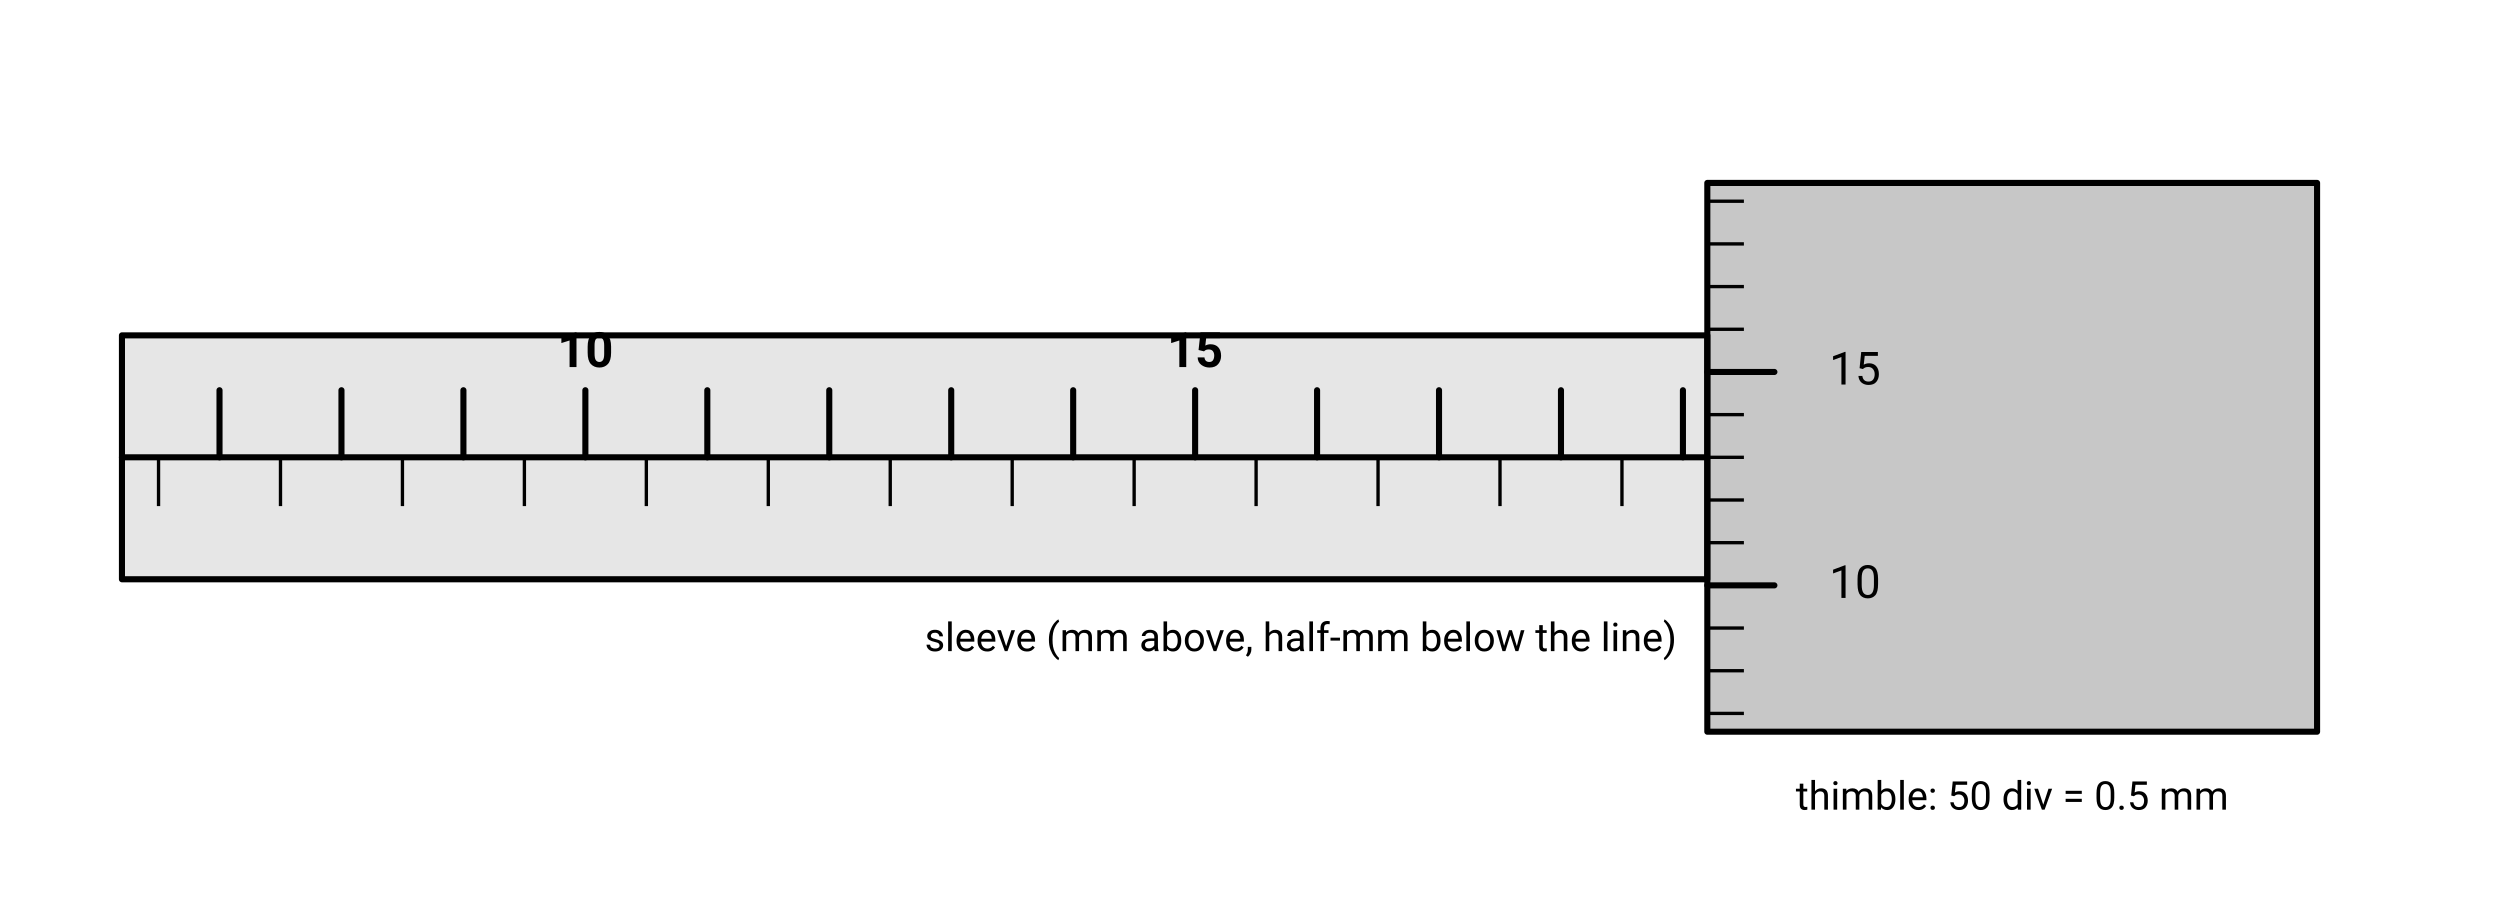
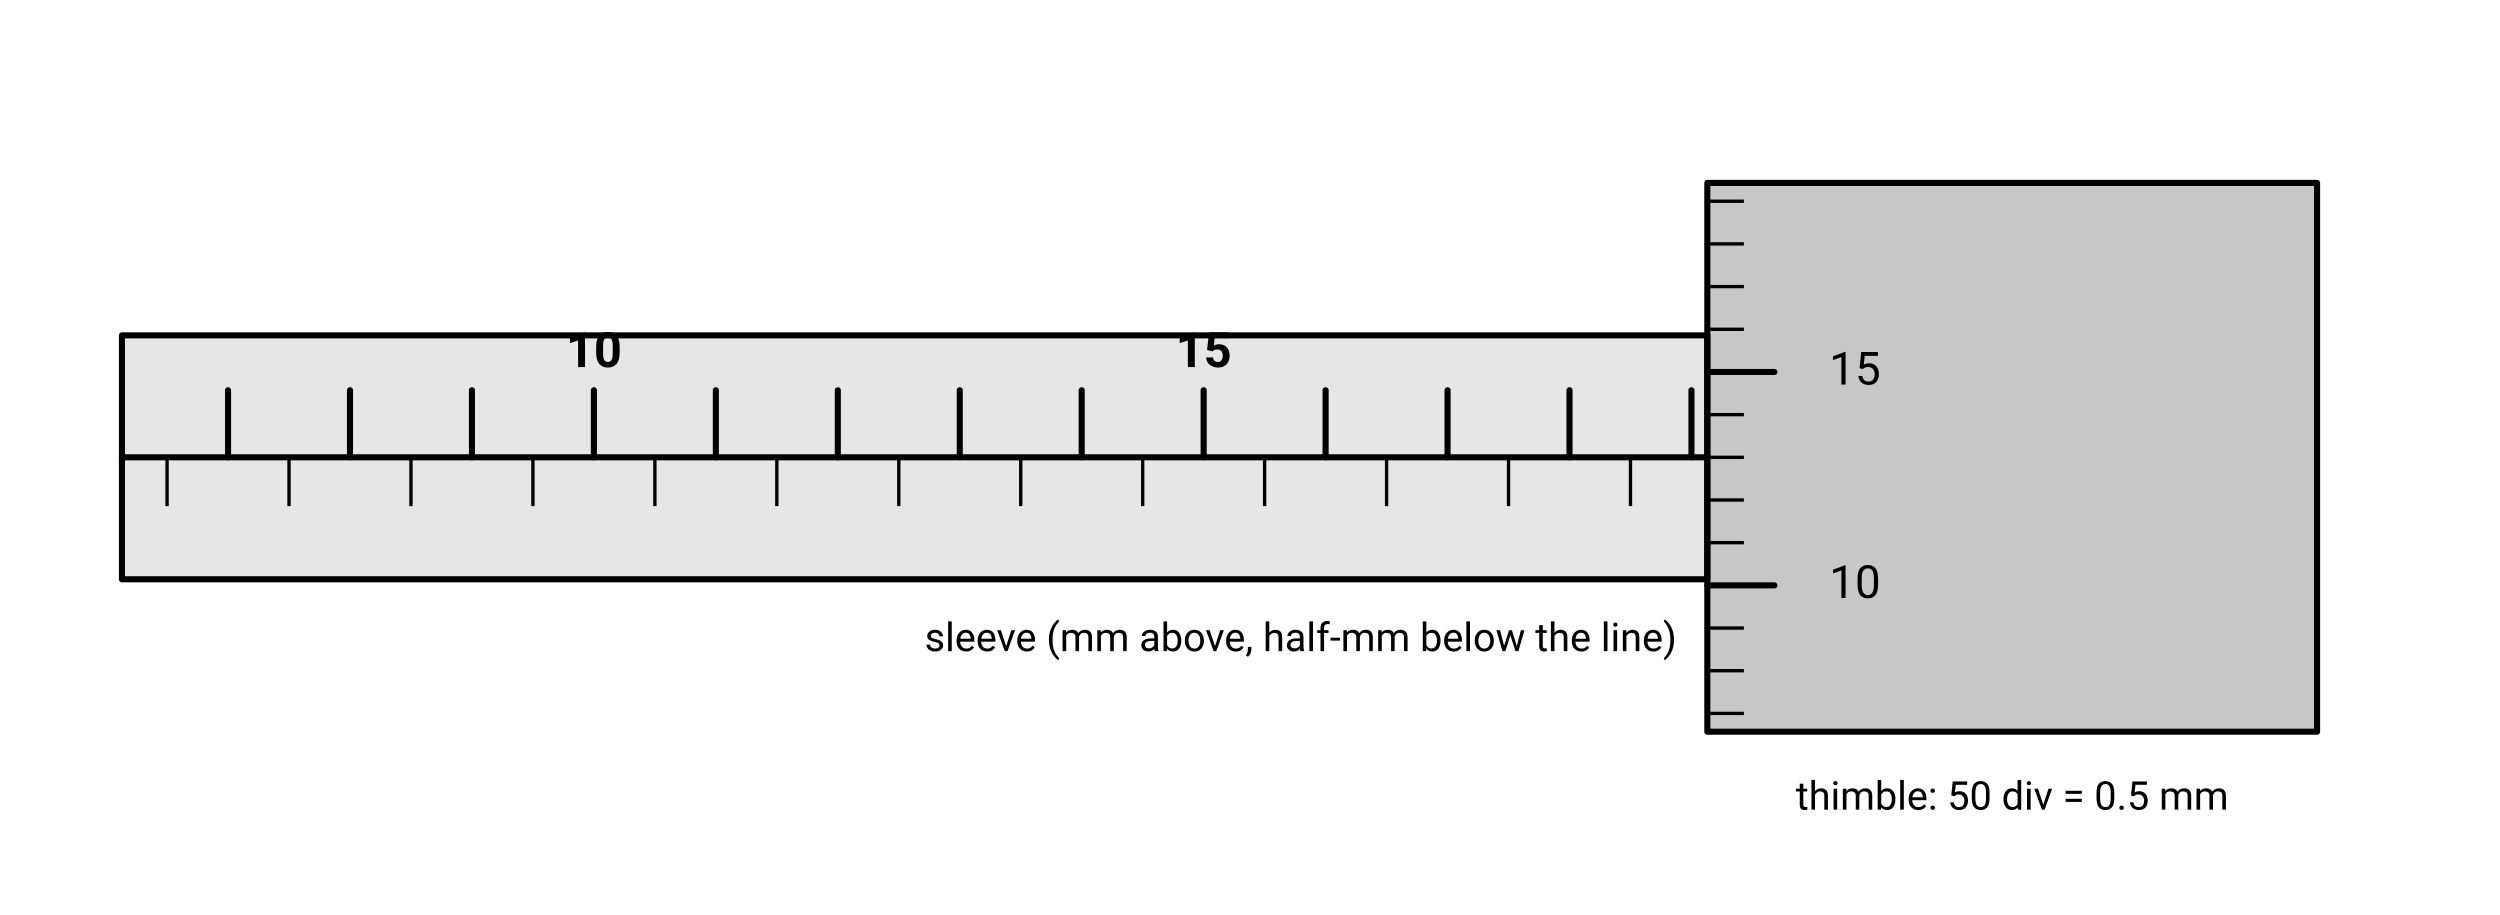
<svg xmlns="http://www.w3.org/2000/svg" viewBox="0 0 820 300" role="img" aria-label="Figure">
  <style>.s{fill:none;stroke:currentColor;stroke-width:2;stroke-linejoin:round;stroke-linecap:round}.thin{fill:none;stroke:currentColor;stroke-width:1.1}.lead{fill:none;stroke:currentColor;stroke-width:1.2;opacity:.85}.f{fill:currentColor;fill-opacity:.10;stroke:currentColor;stroke-width:2;stroke-linejoin:round}.f2{fill:currentColor;fill-opacity:.22;stroke:currentColor;stroke-width:2;stroke-linejoin:round}.k{fill:currentColor;stroke:none}.d{fill:none;stroke:currentColor;stroke-width:1.5;stroke-dasharray:6 4}.cl{fill:none;stroke:currentColor;stroke-width:1;stroke-dasharray:14 4 3 4;opacity:.7}.acc{fill:none;stroke:#e8590c;stroke-width:2.4;stroke-linecap:round}.accf{fill:#e8590c;stroke:none}.acct{fill:#e8590c;stroke:none}.tx{fill:currentColor;font-family:system-ui,-apple-system,"Segoe UI",Roboto,Arial,sans-serif}text{font-family:system-ui,-apple-system,"Segoe UI",Roboto,Arial,sans-serif}</style>
  <rect class="f" x="40.0" y="110.0" width="520.0" height="80.0" rx="0" />
  <line class="s" x1="40.0" y1="150.0" x2="560.0" y2="150.0" />
-   <line class="thin" x1="52.0" y1="150.0" x2="52.0" y2="166.0" />
-   <line class="s" x1="72.0" y1="150.0" x2="72.0" y2="128.0" />
-   <line class="thin" x1="92.0" y1="150.0" x2="92.0" y2="166.0" />
-   <line class="s" x1="112.0" y1="150.0" x2="112.0" y2="128.0" />
-   <line class="thin" x1="132.0" y1="150.0" x2="132.0" y2="166.0" />
-   <line class="s" x1="152.0" y1="150.0" x2="152.0" y2="128.0" />
-   <line class="thin" x1="172.0" y1="150.0" x2="172.0" y2="166.0" />
-   <line class="s" x1="192.0" y1="150.0" x2="192.0" y2="128.0" />
-   <text class="tx" x="192.0" y="116.0" font-size="16" text-anchor="middle" font-weight="bold" dominant-baseline="middle">10</text>
-   <line class="thin" x1="212.0" y1="150.0" x2="212.0" y2="166.0" />
-   <line class="s" x1="232.0" y1="150.0" x2="232.0" y2="128.0" />
-   <line class="thin" x1="252.0" y1="150.0" x2="252.0" y2="166.0" />
-   <line class="s" x1="272.0" y1="150.0" x2="272.0" y2="128.0" />
-   <line class="thin" x1="292.0" y1="150.0" x2="292.0" y2="166.0" />
-   <line class="s" x1="312.0" y1="150.0" x2="312.0" y2="128.0" />
-   <line class="thin" x1="332.0" y1="150.0" x2="332.0" y2="166.0" />
-   <line class="s" x1="352.0" y1="150.0" x2="352.0" y2="128.0" />
-   <line class="thin" x1="372.0" y1="150.0" x2="372.0" y2="166.0" />
-   <line class="s" x1="392.0" y1="150.0" x2="392.0" y2="128.0" />
-   <text class="tx" x="392.0" y="116.0" font-size="16" text-anchor="middle" font-weight="bold" dominant-baseline="middle">15</text>
-   <line class="thin" x1="412.0" y1="150.0" x2="412.0" y2="166.0" />
-   <line class="s" x1="432.0" y1="150.0" x2="432.0" y2="128.0" />
-   <line class="thin" x1="452.0" y1="150.0" x2="452.0" y2="166.0" />
-   <line class="s" x1="472.0" y1="150.0" x2="472.0" y2="128.0" />
-   <line class="thin" x1="492.0" y1="150.0" x2="492.0" y2="166.0" />
-   <line class="s" x1="512.0" y1="150.0" x2="512.0" y2="128.0" />
-   <line class="thin" x1="532.0" y1="150.0" x2="532.0" y2="166.0" />
-   <line class="s" x1="552.0" y1="150.0" x2="552.0" y2="128.0" />
+   <line class="thin" x1="54.8" y1="150.0" x2="54.8" y2="166.0" />
+   <line class="s" x1="74.8" y1="150.0" x2="74.8" y2="128.0" />
+   <line class="thin" x1="94.8" y1="150.0" x2="94.8" y2="166.0" />
+   <line class="s" x1="114.8" y1="150.0" x2="114.8" y2="128.0" />
+   <line class="thin" x1="134.8" y1="150.0" x2="134.8" y2="166.0" />
+   <line class="s" x1="154.8" y1="150.0" x2="154.8" y2="128.0" />
+   <line class="thin" x1="174.8" y1="150.0" x2="174.8" y2="166.0" />
+   <line class="s" x1="194.8" y1="150.0" x2="194.8" y2="128.0" />
+   <text class="tx" x="194.8" y="116.0" font-size="16" text-anchor="middle" font-weight="bold" dominant-baseline="middle">10</text>
+   <line class="thin" x1="214.8" y1="150.0" x2="214.8" y2="166.0" />
+   <line class="s" x1="234.8" y1="150.0" x2="234.8" y2="128.0" />
+   <line class="thin" x1="254.8" y1="150.0" x2="254.8" y2="166.0" />
+   <line class="s" x1="274.8" y1="150.0" x2="274.8" y2="128.0" />
+   <line class="thin" x1="294.8" y1="150.0" x2="294.8" y2="166.0" />
+   <line class="s" x1="314.8" y1="150.0" x2="314.8" y2="128.0" />
+   <line class="thin" x1="334.8" y1="150.0" x2="334.8" y2="166.0" />
+   <line class="s" x1="354.8" y1="150.0" x2="354.8" y2="128.0" />
+   <line class="thin" x1="374.8" y1="150.0" x2="374.8" y2="166.0" />
+   <line class="s" x1="394.8" y1="150.0" x2="394.8" y2="128.0" />
+   <text class="tx" x="394.8" y="116.0" font-size="16" text-anchor="middle" font-weight="bold" dominant-baseline="middle">15</text>
+   <line class="thin" x1="414.8" y1="150.0" x2="414.8" y2="166.0" />
+   <line class="s" x1="434.8" y1="150.0" x2="434.8" y2="128.0" />
+   <line class="thin" x1="454.8" y1="150.0" x2="454.8" y2="166.0" />
+   <line class="s" x1="474.8" y1="150.0" x2="474.8" y2="128.0" />
+   <line class="thin" x1="494.8" y1="150.0" x2="494.8" y2="166.0" />
+   <line class="s" x1="514.8" y1="150.0" x2="514.8" y2="128.0" />
+   <line class="thin" x1="534.8" y1="150.0" x2="534.8" y2="166.0" />
+   <line class="s" x1="554.8" y1="150.0" x2="554.8" y2="128.0" />
  <rect class="f2" x="560.0" y="60.0" width="200.0" height="180.0" rx="0" />
  <line class="thin" x1="560.0" y1="234.0" x2="572.0" y2="234.0" />
  <line class="thin" x1="560.0" y1="220.0" x2="572.0" y2="220.0" />
  <line class="thin" x1="560.0" y1="206.0" x2="572.0" y2="206.0" />
  <line class="s" x1="560.0" y1="192.0" x2="582.0" y2="192.0" />
  <text class="tx" x="600.0" y="192.0" font-size="15" text-anchor="start" font-weight="normal" dominant-baseline="middle">10</text>
  <line class="thin" x1="560.0" y1="178.0" x2="572.0" y2="178.0" />
  <line class="thin" x1="560.0" y1="164.0" x2="572.0" y2="164.0" />
  <line class="thin" x1="560.0" y1="150.0" x2="572.0" y2="150.0" />
  <line class="thin" x1="560.0" y1="136.0" x2="572.0" y2="136.0" />
  <line class="s" x1="560.0" y1="122.0" x2="582.0" y2="122.0" />
  <text class="tx" x="600.0" y="122.0" font-size="15" text-anchor="start" font-weight="normal" dominant-baseline="middle">15</text>
  <line class="thin" x1="560.0" y1="108.0" x2="572.0" y2="108.0" />
  <line class="thin" x1="560.0" y1="94.0" x2="572.0" y2="94.0" />
  <line class="thin" x1="560.0" y1="80.0" x2="572.0" y2="80.0" />
  <line class="thin" x1="560.0" y1="66.0" x2="572.0" y2="66.0" />
  <text class="tx" x="550.0" y="210.0" font-size="13" text-anchor="end" font-weight="normal" dominant-baseline="middle">sleeve (mm above, half-mm below the line)</text>
  <text class="tx" x="660.0" y="262.0" font-size="13" text-anchor="middle" font-weight="normal" dominant-baseline="middle">thimble: 50 div = 0.5 mm</text>
</svg>
